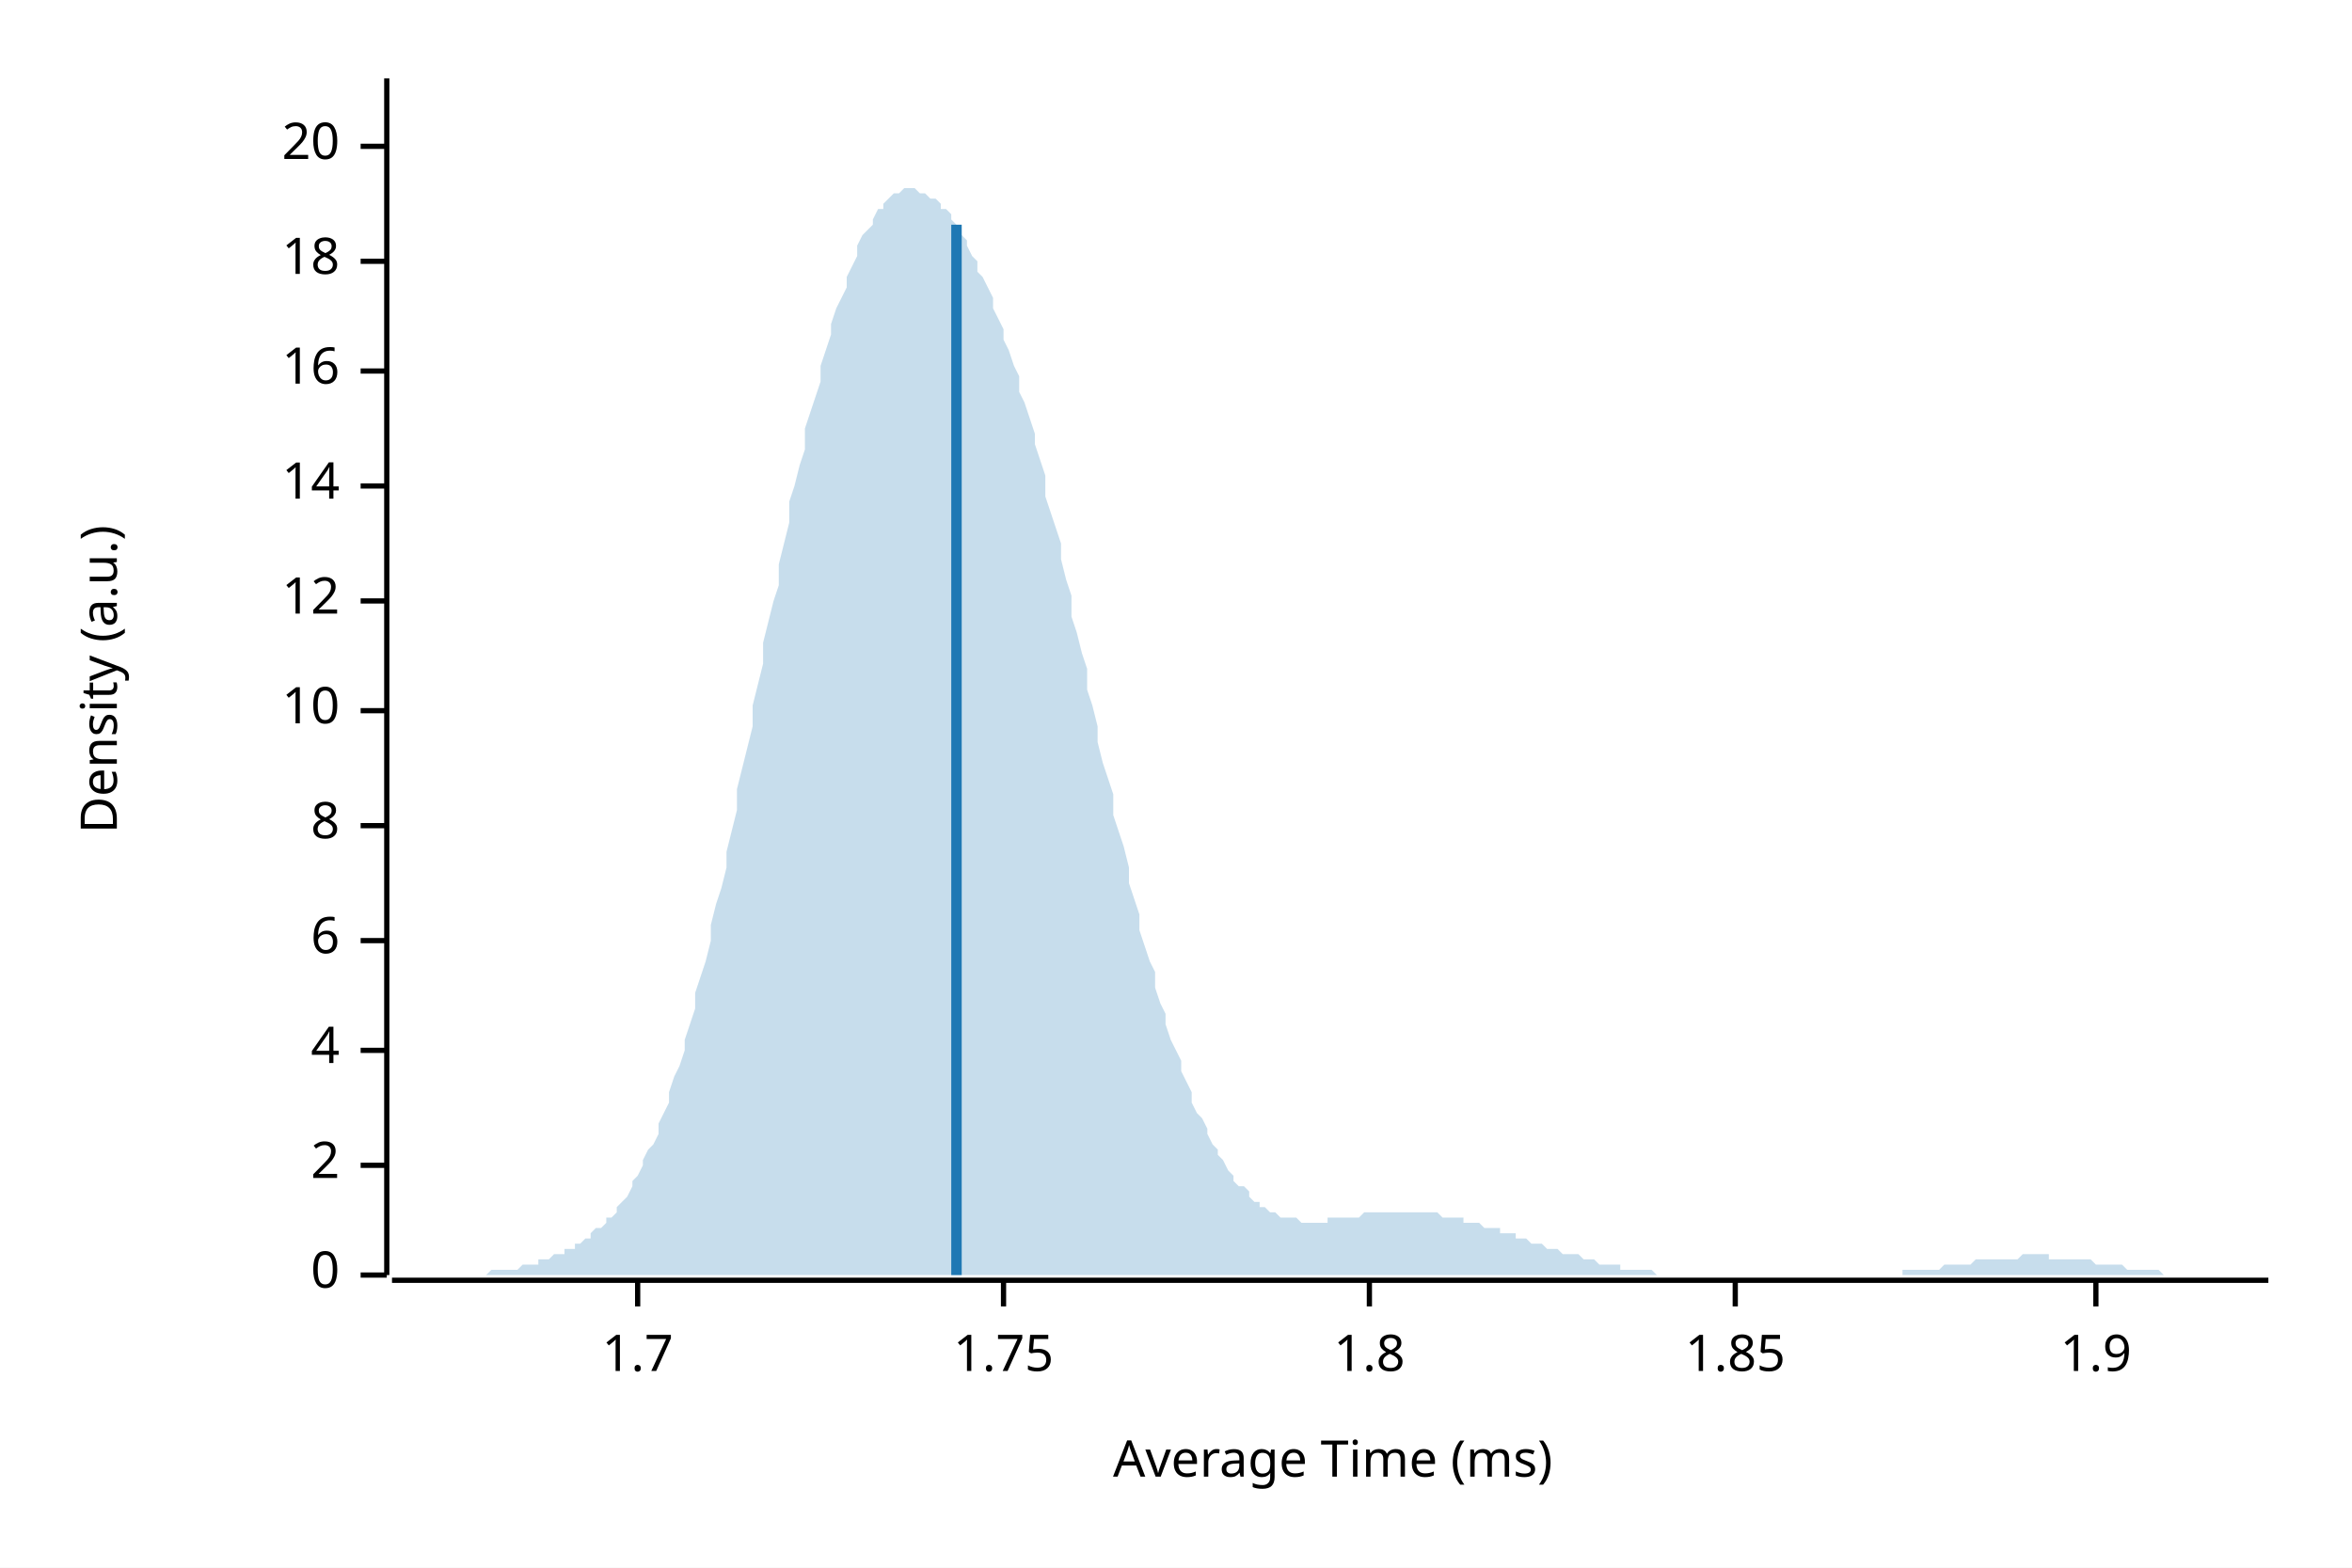
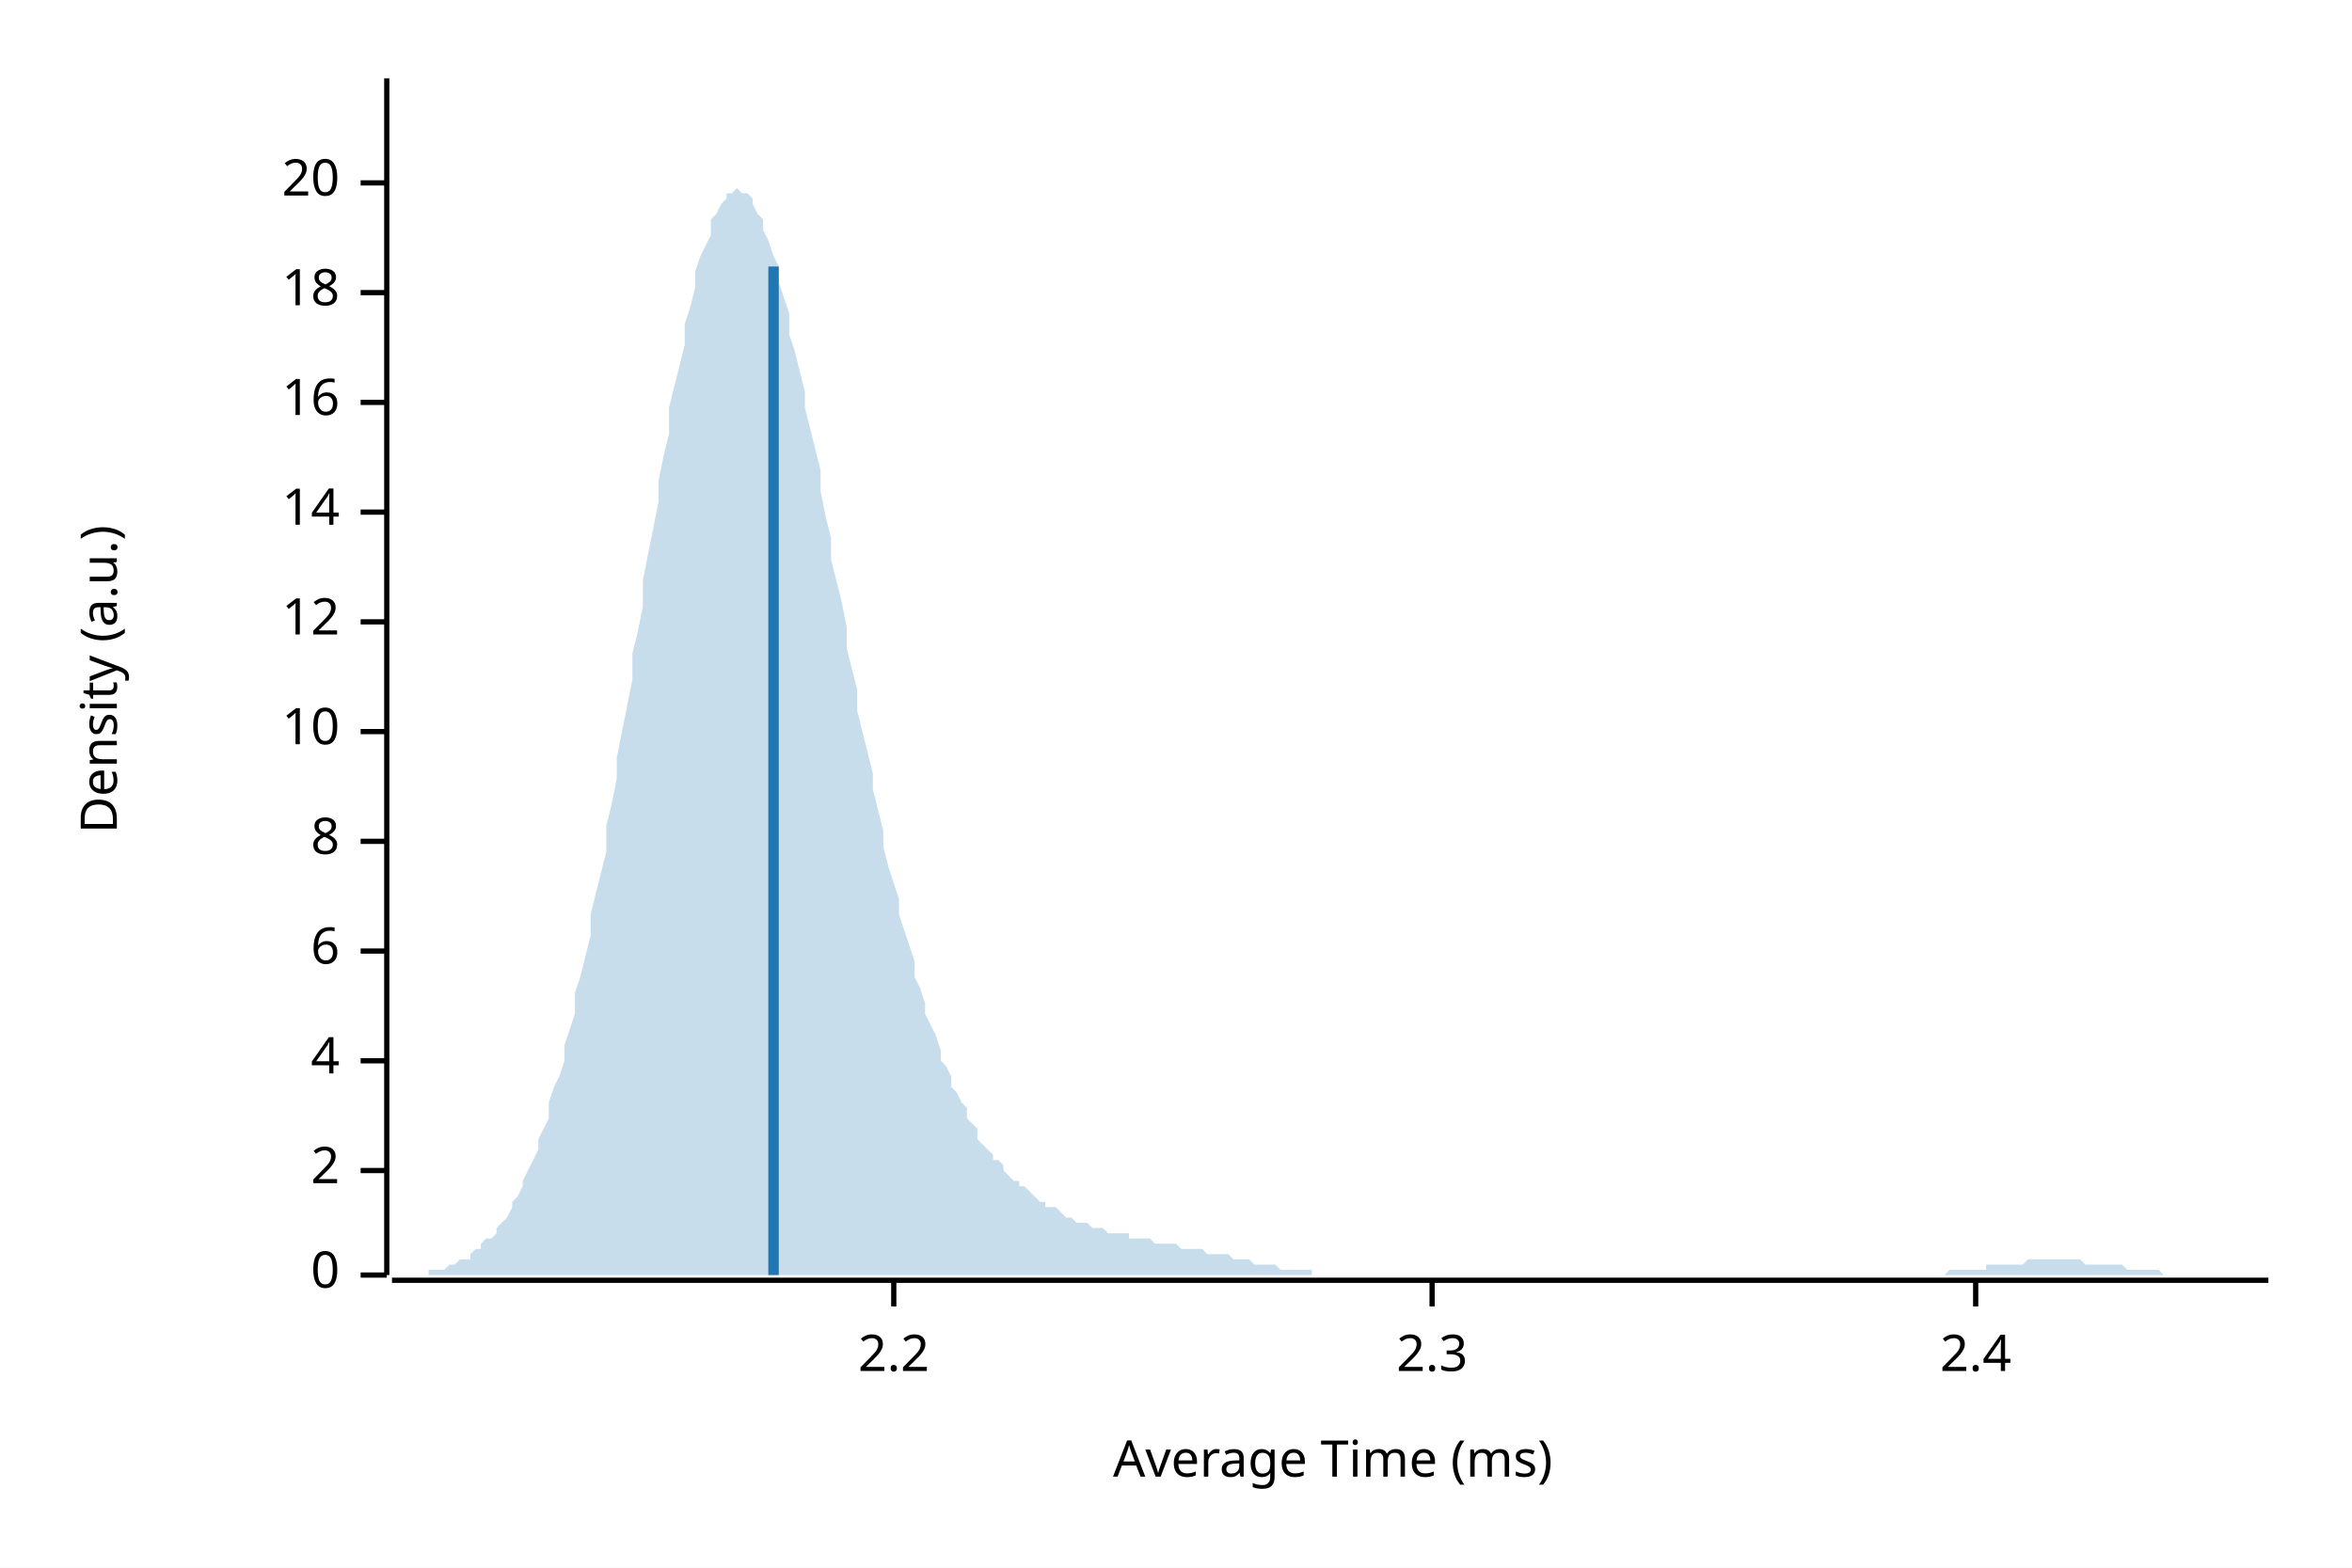
<svg xmlns="http://www.w3.org/2000/svg" width="450" height="300" viewBox="0 0 450 300">
  <rect width="100%" height="100%" fill="white" />
  <text x="15" y="130" dy="0.76em" text-anchor="middle" font-family="sans-serif" font-size="9.677" opacity="1" fill="#000000" transform="rotate(270, 15, 130)">
Density (a.u.)
</text>
  <text x="255" y="285" dy="-0.5ex" text-anchor="middle" font-family="sans-serif" font-size="9.677" opacity="1" fill="#000000">
Average Time (ms)
</text>
  <polyline fill="none" opacity="1" stroke="#000000" stroke-width="1" points="74,15 74,244 " />
  <text x="65" y="244" dy="0.5ex" text-anchor="end" font-family="sans-serif" font-size="9.677" opacity="1" fill="#000000">
0
</text>
  <polyline fill="none" opacity="1" stroke="#000000" stroke-width="1" points="69,244 74,244 " />
-   <text x="65" y="223" dy="0.5ex" text-anchor="end" font-family="sans-serif" font-size="9.677" opacity="1" fill="#000000">
+   <text x="65" y="224" dy="0.5ex" text-anchor="end" font-family="sans-serif" font-size="9.677" opacity="1" fill="#000000">
2
</text>
-   <polyline fill="none" opacity="1" stroke="#000000" stroke-width="1" points="69,223 74,223 " />
-   <text x="65" y="201" dy="0.5ex" text-anchor="end" font-family="sans-serif" font-size="9.677" opacity="1" fill="#000000">
+   <polyline fill="none" opacity="1" stroke="#000000" stroke-width="1" points="69,224 74,224 " />
+   <text x="65" y="203" dy="0.5ex" text-anchor="end" font-family="sans-serif" font-size="9.677" opacity="1" fill="#000000">
4
</text>
-   <polyline fill="none" opacity="1" stroke="#000000" stroke-width="1" points="69,201 74,201 " />
-   <text x="65" y="180" dy="0.5ex" text-anchor="end" font-family="sans-serif" font-size="9.677" opacity="1" fill="#000000">
+   <polyline fill="none" opacity="1" stroke="#000000" stroke-width="1" points="69,203 74,203 " />
+   <text x="65" y="182" dy="0.5ex" text-anchor="end" font-family="sans-serif" font-size="9.677" opacity="1" fill="#000000">
6
</text>
-   <polyline fill="none" opacity="1" stroke="#000000" stroke-width="1" points="69,180 74,180 " />
-   <text x="65" y="158" dy="0.5ex" text-anchor="end" font-family="sans-serif" font-size="9.677" opacity="1" fill="#000000">
+   <polyline fill="none" opacity="1" stroke="#000000" stroke-width="1" points="69,182 74,182 " />
+   <text x="65" y="161" dy="0.5ex" text-anchor="end" font-family="sans-serif" font-size="9.677" opacity="1" fill="#000000">
8
</text>
-   <polyline fill="none" opacity="1" stroke="#000000" stroke-width="1" points="69,158 74,158 " />
-   <text x="65" y="136" dy="0.5ex" text-anchor="end" font-family="sans-serif" font-size="9.677" opacity="1" fill="#000000">
+   <polyline fill="none" opacity="1" stroke="#000000" stroke-width="1" points="69,161 74,161 " />
+   <text x="65" y="140" dy="0.5ex" text-anchor="end" font-family="sans-serif" font-size="9.677" opacity="1" fill="#000000">
10
</text>
-   <polyline fill="none" opacity="1" stroke="#000000" stroke-width="1" points="69,136 74,136 " />
-   <text x="65" y="115" dy="0.5ex" text-anchor="end" font-family="sans-serif" font-size="9.677" opacity="1" fill="#000000">
+   <polyline fill="none" opacity="1" stroke="#000000" stroke-width="1" points="69,140 74,140 " />
+   <text x="65" y="119" dy="0.5ex" text-anchor="end" font-family="sans-serif" font-size="9.677" opacity="1" fill="#000000">
12
</text>
-   <polyline fill="none" opacity="1" stroke="#000000" stroke-width="1" points="69,115 74,115 " />
-   <text x="65" y="93" dy="0.5ex" text-anchor="end" font-family="sans-serif" font-size="9.677" opacity="1" fill="#000000">
+   <polyline fill="none" opacity="1" stroke="#000000" stroke-width="1" points="69,119 74,119 " />
+   <text x="65" y="98" dy="0.5ex" text-anchor="end" font-family="sans-serif" font-size="9.677" opacity="1" fill="#000000">
14
</text>
-   <polyline fill="none" opacity="1" stroke="#000000" stroke-width="1" points="69,93 74,93 " />
-   <text x="65" y="71" dy="0.5ex" text-anchor="end" font-family="sans-serif" font-size="9.677" opacity="1" fill="#000000">
+   <polyline fill="none" opacity="1" stroke="#000000" stroke-width="1" points="69,98 74,98 " />
+   <text x="65" y="77" dy="0.5ex" text-anchor="end" font-family="sans-serif" font-size="9.677" opacity="1" fill="#000000">
16
</text>
-   <polyline fill="none" opacity="1" stroke="#000000" stroke-width="1" points="69,71 74,71 " />
-   <text x="65" y="50" dy="0.5ex" text-anchor="end" font-family="sans-serif" font-size="9.677" opacity="1" fill="#000000">
+   <polyline fill="none" opacity="1" stroke="#000000" stroke-width="1" points="69,77 74,77 " />
+   <text x="65" y="56" dy="0.5ex" text-anchor="end" font-family="sans-serif" font-size="9.677" opacity="1" fill="#000000">
18
</text>
-   <polyline fill="none" opacity="1" stroke="#000000" stroke-width="1" points="69,50 74,50 " />
-   <text x="65" y="28" dy="0.5ex" text-anchor="end" font-family="sans-serif" font-size="9.677" opacity="1" fill="#000000">
+   <polyline fill="none" opacity="1" stroke="#000000" stroke-width="1" points="69,56 74,56 " />
+   <text x="65" y="35" dy="0.5ex" text-anchor="end" font-family="sans-serif" font-size="9.677" opacity="1" fill="#000000">
20
</text>
-   <polyline fill="none" opacity="1" stroke="#000000" stroke-width="1" points="69,28 74,28 " />
+   <polyline fill="none" opacity="1" stroke="#000000" stroke-width="1" points="69,35 74,35 " />
  <polyline fill="none" opacity="1" stroke="#000000" stroke-width="1" points="75,245 434,245 " />
-   <text x="122" y="255" dy="0.76em" text-anchor="middle" font-family="sans-serif" font-size="9.677" opacity="1" fill="#000000">
- 1.7
+   <text x="171" y="255" dy="0.76em" text-anchor="middle" font-family="sans-serif" font-size="9.677" opacity="1" fill="#000000">
+ 2.2
</text>
-   <polyline fill="none" opacity="1" stroke="#000000" stroke-width="1" points="122,245 122,250 " />
-   <text x="192" y="255" dy="0.76em" text-anchor="middle" font-family="sans-serif" font-size="9.677" opacity="1" fill="#000000">
- 1.75
+   <polyline fill="none" opacity="1" stroke="#000000" stroke-width="1" points="171,245 171,250 " />
+   <text x="274" y="255" dy="0.76em" text-anchor="middle" font-family="sans-serif" font-size="9.677" opacity="1" fill="#000000">
+ 2.3
</text>
-   <polyline fill="none" opacity="1" stroke="#000000" stroke-width="1" points="192,245 192,250 " />
-   <text x="262" y="255" dy="0.76em" text-anchor="middle" font-family="sans-serif" font-size="9.677" opacity="1" fill="#000000">
- 1.8
+   <polyline fill="none" opacity="1" stroke="#000000" stroke-width="1" points="274,245 274,250 " />
+   <text x="378" y="255" dy="0.76em" text-anchor="middle" font-family="sans-serif" font-size="9.677" opacity="1" fill="#000000">
+ 2.4
</text>
-   <polyline fill="none" opacity="1" stroke="#000000" stroke-width="1" points="262,245 262,250 " />
-   <text x="332" y="255" dy="0.76em" text-anchor="middle" font-family="sans-serif" font-size="9.677" opacity="1" fill="#000000">
- 1.85
- </text>
-   <polyline fill="none" opacity="1" stroke="#000000" stroke-width="1" points="332,245 332,250 " />
-   <text x="401" y="255" dy="0.76em" text-anchor="middle" font-family="sans-serif" font-size="9.677" opacity="1" fill="#000000">
- 1.9
- </text>
-   <polyline fill="none" opacity="1" stroke="#000000" stroke-width="1" points="401,245 401,250 " />
-   <polygon opacity="0.25" fill="#1F78B4" points="75,244 75,244 76,244 77,244 77,244 78,244 79,244 80,244 80,244 81,244 82,244 82,244 83,244 84,244 85,244 85,244 86,244 87,244 87,244 88,244 89,244 90,244 90,244 91,244 92,244 92,244 93,244 94,243 95,243 95,243 96,243 97,243 98,243 98,243 99,243 100,242 100,242 101,242 102,242 103,242 103,241 104,241 105,241 105,241 106,240 107,240 108,240 108,239 109,239 110,239 110,238 111,238 112,237 113,237 113,236 114,235 115,235 116,234 116,233 117,233 118,232 118,231 119,230 120,229 121,227 121,226 122,225 123,223 123,222 124,220 125,219 126,217 126,215 127,213 128,211 128,209 129,206 130,204 131,201 131,199 132,196 133,193 133,190 134,187 135,184 136,180 136,177 137,173 138,170 139,166 139,163 140,159 141,155 141,151 142,147 143,143 144,139 144,135 145,131 146,127 146,123 147,119 148,115 149,112 149,108 150,104 151,100 151,96 152,93 153,89 154,86 154,82 155,79 156,76 157,73 157,70 158,67 159,64 159,62 160,59 161,57 162,55 162,53 163,51 164,49 164,47 165,45 166,44 167,43 167,42 168,40 169,40 169,39 170,38 171,37 172,37 172,37 173,36 174,36 175,36 175,36 176,37 177,37 177,37 178,38 179,38 180,39 180,40 181,40 182,41 182,42 183,43 184,45 185,46 185,47 186,49 187,50 187,52 188,53 189,55 190,57 190,59 191,61 192,63 192,65 193,67 194,70 195,72 195,75 196,77 197,80 198,83 198,85 199,88 200,91 200,95 201,98 202,101 203,104 203,107 204,111 205,114 205,118 206,121 207,125 208,128 208,132 209,135 210,139 210,142 211,146 212,149 213,152 213,156 214,159 215,162 216,166 216,169 217,172 218,175 218,178 219,181 220,184 221,186 221,189 222,192 223,194 223,196 224,199 225,201 226,203 226,205 227,207 228,209 228,211 229,213 230,214 231,216 231,217 232,219 233,220 233,221 234,222 235,224 236,225 236,226 237,227 238,227 239,228 239,229 240,230 241,230 241,231 242,231 243,232 244,232 244,232 245,233 246,233 246,233 247,233 248,233 249,234 249,234 250,234 251,234 251,234 252,234 253,234 254,234 254,233 255,233 256,233 257,233 257,233 258,233 259,233 259,233 260,233 261,232 262,232 262,232 263,232 264,232 264,232 265,232 266,232 267,232 267,232 268,232 269,232 269,232 270,232 271,232 272,232 272,232 273,232 274,232 275,232 275,232 276,233 277,233 277,233 278,233 279,233 280,233 280,234 281,234 282,234 282,234 283,234 284,235 285,235 285,235 286,235 287,235 287,236 288,236 289,236 290,236 290,237 291,237 292,237 292,237 293,238 294,238 295,238 295,238 296,239 297,239 298,239 298,239 299,240 300,240 300,240 301,240 302,240 303,241 303,241 304,241 305,241 305,241 306,242 307,242 308,242 308,242 309,242 310,242 310,243 311,243 312,243 313,243 313,243 314,243 315,243 316,243 316,243 317,244 318,244 318,244 319,244 320,244 321,244 321,244 322,244 323,244 323,244 324,244 325,244 326,244 326,244 327,244 328,244 328,244 329,244 330,244 331,244 331,244 332,244 333,244 333,244 334,244 335,244 336,244 336,244 337,244 338,244 339,244 339,244 340,244 341,244 341,244 342,244 343,244 344,244 344,244 345,244 346,244 346,244 347,244 348,244 349,244 349,244 350,244 351,244 351,244 352,244 353,244 354,244 354,244 355,244 356,244 357,244 357,244 358,244 359,244 359,244 360,244 361,244 362,244 362,244 363,244 364,244 364,243 365,243 366,243 367,243 367,243 368,243 369,243 369,243 370,243 371,243 372,242 372,242 373,242 374,242 375,242 375,242 376,242 377,242 377,242 378,241 379,241 380,241 380,241 381,241 382,241 382,241 383,241 384,241 385,241 385,241 386,241 387,240 387,240 388,240 389,240 390,240 390,240 391,240 392,240 392,241 393,241 394,241 395,241 395,241 396,241 397,241 398,241 398,241 399,241 400,241 400,241 401,242 402,242 403,242 403,242 404,242 405,242 405,242 406,242 407,243 408,243 408,243 409,243 410,243 410,243 411,243 412,243 413,243 413,243 414,244 415,244 416,244 416,244 417,244 418,244 418,244 419,244 420,244 421,244 421,244 422,244 423,244 423,244 424,244 425,244 426,244 426,244 427,244 428,244 428,244 429,244 430,244 431,244 431,244 432,244 433,244 434,244 434,244 75,244 " />
-   <polyline fill="none" opacity="1" stroke="#1F78B4" stroke-width="2" points="183,244 183,43 " />
+   <polyline fill="none" opacity="1" stroke="#000000" stroke-width="1" points="378,245 378,250 " />
+   <polygon opacity="0.25" fill="#1F78B4" points="75,244 75,244 76,244 77,244 77,244 78,244 79,244 80,244 80,244 81,244 82,244 82,243 83,243 84,243 85,243 85,243 86,242 87,242 87,242 88,241 89,241 90,241 90,240 91,239 92,239 92,238 93,237 94,237 95,236 95,235 96,234 97,233 98,231 98,230 99,229 100,227 100,226 101,224 102,222 103,220 103,218 104,216 105,214 105,211 106,208 107,206 108,203 108,200 109,197 110,194 110,190 111,187 112,183 113,179 113,175 114,171 115,167 116,163 116,158 117,154 118,149 118,145 119,140 120,135 121,130 121,125 122,121 123,116 123,111 124,106 125,101 126,96 126,92 127,87 128,83 128,78 129,74 130,70 131,66 131,62 132,59 133,55 133,52 134,49 135,47 136,45 136,42 137,41 138,39 139,38 139,37 140,37 141,36 141,36 142,37 143,37 144,38 144,39 145,41 146,42 146,44 147,46 148,49 149,51 149,54 150,57 151,60 151,64 152,67 153,71 154,75 154,78 155,82 156,86 157,90 157,94 158,99 159,103 159,107 160,111 161,115 162,120 162,124 163,128 164,132 164,136 165,140 166,144 167,148 167,151 168,155 169,159 169,162 170,166 171,169 172,172 172,175 173,178 174,181 175,184 175,187 176,189 177,192 177,194 178,196 179,198 180,201 180,203 181,204 182,206 182,208 183,209 184,211 185,212 185,214 186,215 187,216 187,218 188,219 189,220 190,221 190,222 191,222 192,223 192,224 193,225 194,226 195,226 195,227 196,227 197,228 198,229 198,229 199,230 200,230 200,231 201,231 202,231 203,232 203,232 204,233 205,233 205,233 206,234 207,234 208,234 208,234 209,235 210,235 210,235 211,235 212,236 213,236 213,236 214,236 215,236 216,236 216,237 217,237 218,237 218,237 219,237 220,237 221,238 221,238 222,238 223,238 223,238 224,238 225,238 226,239 226,239 227,239 228,239 228,239 229,239 230,239 231,240 231,240 232,240 233,240 233,240 234,240 235,240 236,241 236,241 237,241 238,241 239,241 239,241 240,242 241,242 241,242 242,242 243,242 244,242 244,242 245,243 246,243 246,243 247,243 248,243 249,243 249,243 250,243 251,243 251,244 252,244 253,244 254,244 254,244 255,244 256,244 257,244 257,244 258,244 259,244 259,244 260,244 261,244 262,244 262,244 263,244 264,244 264,244 265,244 266,244 267,244 267,244 268,244 269,244 269,244 270,244 271,244 272,244 272,244 273,244 274,244 275,244 275,244 276,244 277,244 277,244 278,244 279,244 280,244 280,244 281,244 282,244 282,244 283,244 284,244 285,244 285,244 286,244 287,244 287,244 288,244 289,244 290,244 290,244 291,244 292,244 292,244 293,244 294,244 295,244 295,244 296,244 297,244 298,244 298,244 299,244 300,244 300,244 301,244 302,244 303,244 303,244 304,244 305,244 305,244 306,244 307,244 308,244 308,244 309,244 310,244 310,244 311,244 312,244 313,244 313,244 314,244 315,244 316,244 316,244 317,244 318,244 318,244 319,244 320,244 321,244 321,244 322,244 323,244 323,244 324,244 325,244 326,244 326,244 327,244 328,244 328,244 329,244 330,244 331,244 331,244 332,244 333,244 333,244 334,244 335,244 336,244 336,244 337,244 338,244 339,244 339,244 340,244 341,244 341,244 342,244 343,244 344,244 344,244 345,244 346,244 346,244 347,244 348,244 349,244 349,244 350,244 351,244 351,244 352,244 353,244 354,244 354,244 355,244 356,244 357,244 357,244 358,244 359,244 359,244 360,244 361,244 362,244 362,244 363,244 364,244 364,244 365,244 366,244 367,244 367,244 368,244 369,244 369,244 370,244 371,244 372,244 372,244 373,243 374,243 375,243 375,243 376,243 377,243 377,243 378,243 379,243 380,243 380,242 381,242 382,242 382,242 383,242 384,242 385,242 385,242 386,242 387,242 387,242 388,241 389,241 390,241 390,241 391,241 392,241 392,241 393,241 394,241 395,241 395,241 396,241 397,241 398,241 398,241 399,242 400,242 400,242 401,242 402,242 403,242 403,242 404,242 405,242 405,242 406,242 407,243 408,243 408,243 409,243 410,243 410,243 411,243 412,243 413,243 413,243 414,244 415,244 416,244 416,244 417,244 418,244 418,244 419,244 420,244 421,244 421,244 422,244 423,244 423,244 424,244 425,244 426,244 426,244 427,244 428,244 428,244 429,244 430,244 431,244 431,244 432,244 433,244 434,244 434,244 75,244 " />
+   <polyline fill="none" opacity="1" stroke="#1F78B4" stroke-width="2" points="148,244 148,51 " />
</svg>
